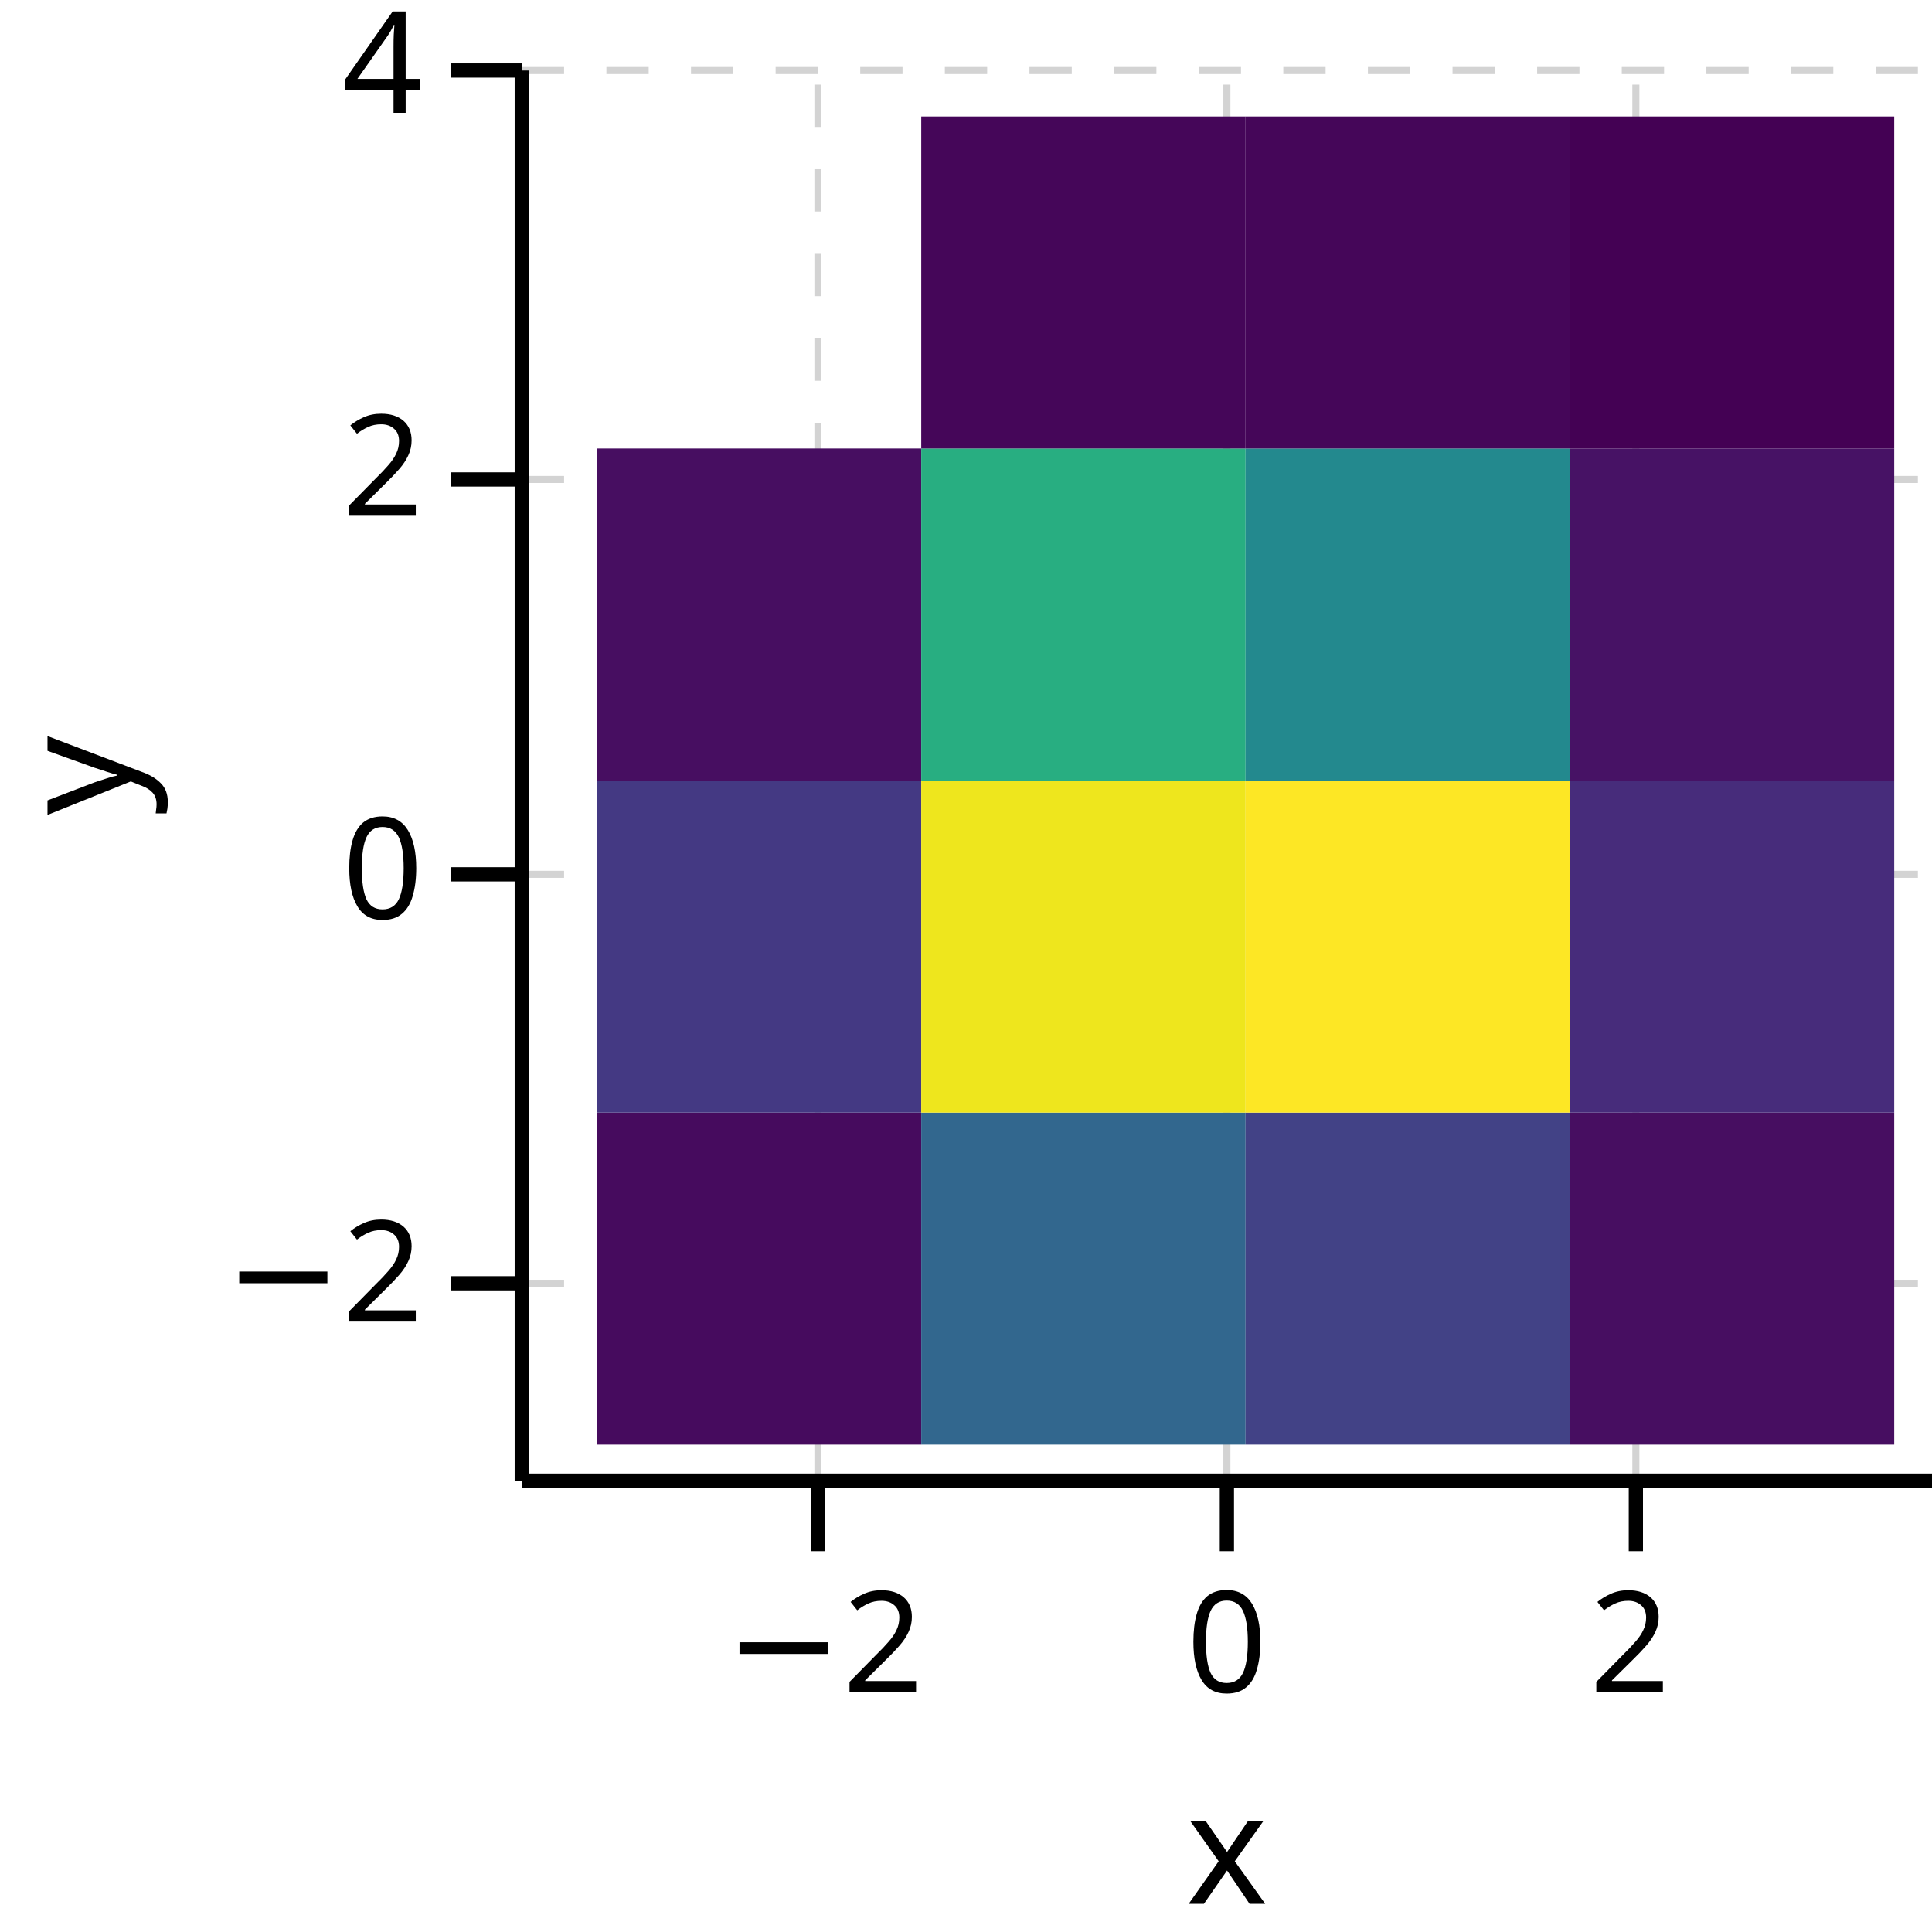
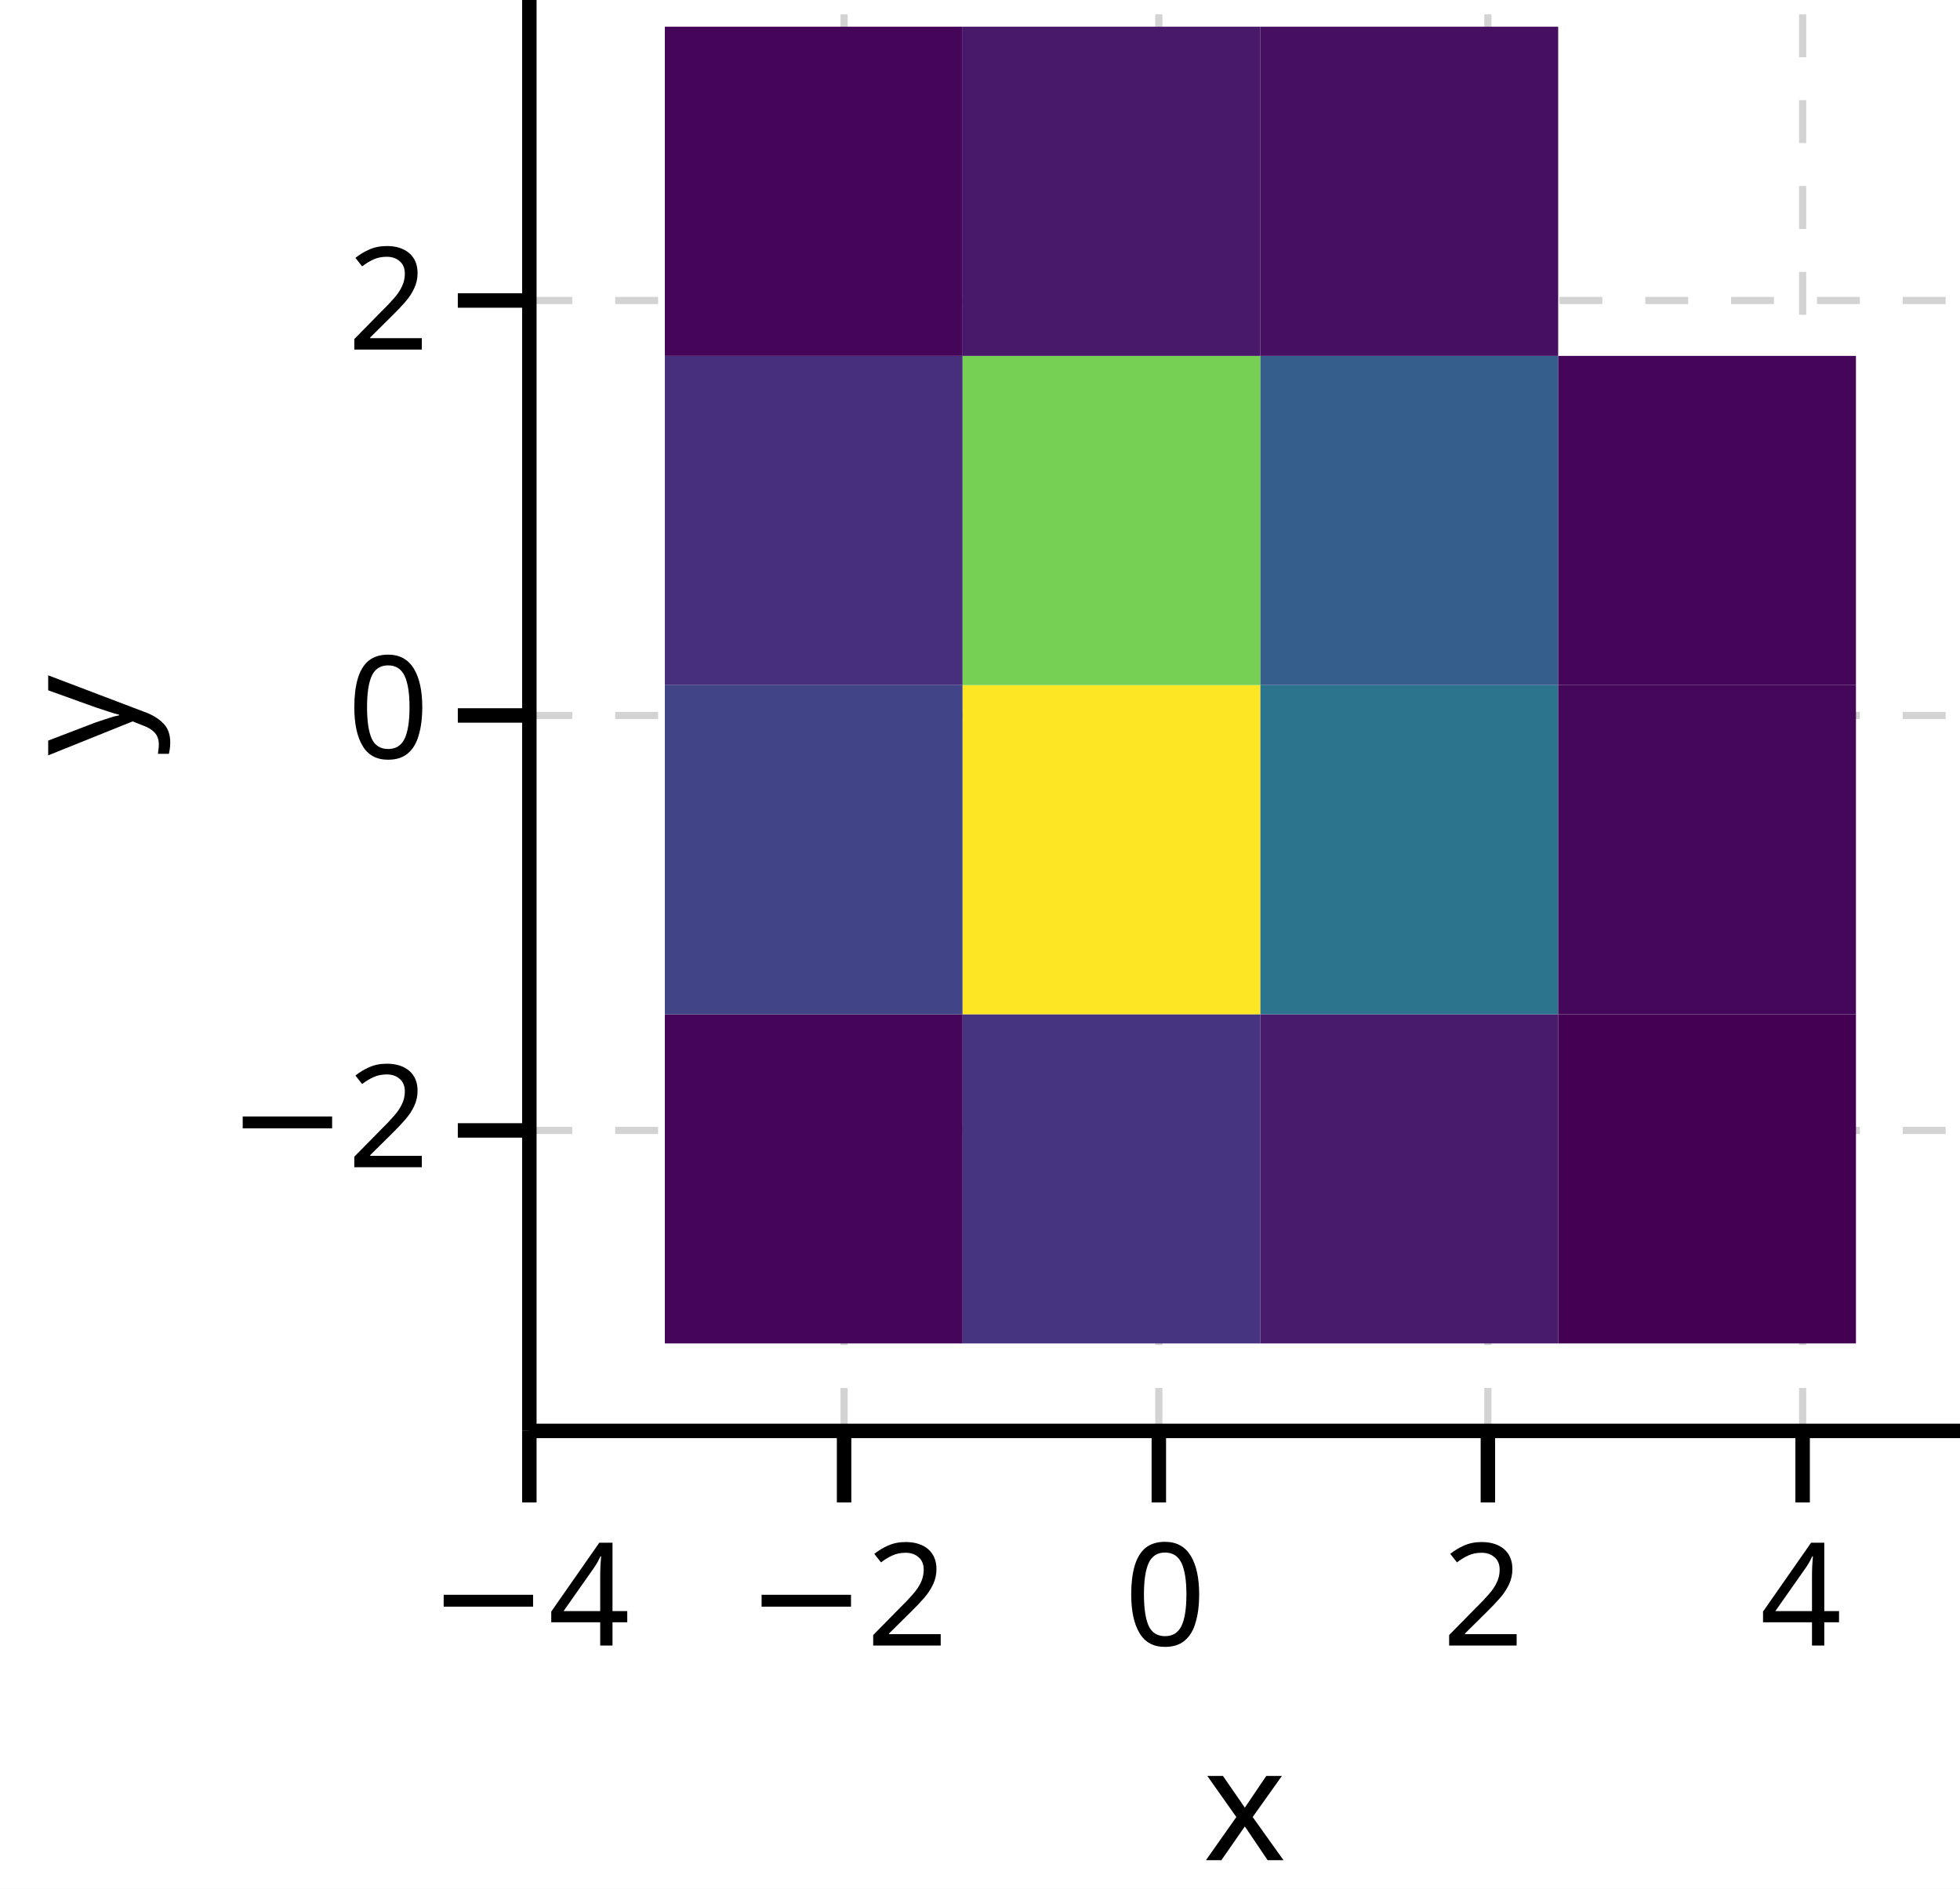
- <svg xmlns="http://www.w3.org/2000/svg" version="1.1" class="marks" width="137" height="137" viewBox="0 0 137 137">
-   <rect width="137" height="137" fill="white" />
-   <g fill="none" stroke-miterlimit="10" transform="translate(37,5)">
+ <svg xmlns="http://www.w3.org/2000/svg" version="1.1" class="marks" width="137" height="132" viewBox="0 0 137 132">
+   <rect width="137" height="132" fill="white" />
+   <g fill="none" stroke-miterlimit="10" transform="translate(37,0)">
    <g class="mark-group role-frame root" role="graphics-object" aria-roledescription="group mark container">
      <g transform="translate(0,0)">
        <path class="background" aria-hidden="true" d="M0,0h100v100h-100Z" />
        <g>
-           <g class="mark-group role-axis" role="graphics-symbol" aria-roledescription="axis" aria-label="X-axis titled 'x' for a linear scale with values from −4 to 4">
+           <g class="mark-group role-axis" role="graphics-symbol" aria-roledescription="axis" aria-label="X-axis titled 'x' for a linear scale with values from −4 to 5">
            <g transform="translate(0,100)">
              <path class="background" aria-hidden="true" d="M0,0h0v0h0Z" pointer-events="none" />
              <g>
                <g class="mark-rule role-axis-grid" pointer-events="none">
-                   <line transform="translate(21,0)" x2="0" y2="-100" stroke="lightgray" stroke-width="0.5" stroke-dasharray="3" opacity="1" />
-                   <line transform="translate(50,0)" x2="0" y2="-100" stroke="lightgray" stroke-width="0.5" stroke-dasharray="3" opacity="1" />
-                   <line transform="translate(79,0)" x2="0" y2="-100" stroke="lightgray" stroke-width="0.5" stroke-dasharray="3" opacity="1" />
+                   <line transform="translate(0,0)" x2="0" y2="-100" stroke="lightgray" stroke-width="0.5" stroke-dasharray="3" opacity="1" />
+                   <line transform="translate(22,0)" x2="0" y2="-100" stroke="lightgray" stroke-width="0.5" stroke-dasharray="3" opacity="1" />
+                   <line transform="translate(44,0)" x2="0" y2="-100" stroke="lightgray" stroke-width="0.5" stroke-dasharray="3" opacity="1" />
+                   <line transform="translate(67,0)" x2="0" y2="-100" stroke="lightgray" stroke-width="0.5" stroke-dasharray="3" opacity="1" />
+                   <line transform="translate(89,0)" x2="0" y2="-100" stroke="lightgray" stroke-width="0.5" stroke-dasharray="3" opacity="1" />
                </g>
                <g class="mark-rule role-axis-tick" pointer-events="none">
-                   <line transform="translate(21,0)" x2="0" y2="5" stroke="black" stroke-width="1.01" opacity="1" />
-                   <line transform="translate(50,0)" x2="0" y2="5" stroke="black" stroke-width="1.01" opacity="1" />
-                   <line transform="translate(79,0)" x2="0" y2="5" stroke="black" stroke-width="1.01" opacity="1" />
+                   <line transform="translate(0,0)" x2="0" y2="5" stroke="black" stroke-width="1.01" opacity="1" />
+                   <line transform="translate(22,0)" x2="0" y2="5" stroke="black" stroke-width="1.01" opacity="1" />
+                   <line transform="translate(44,0)" x2="0" y2="5" stroke="black" stroke-width="1.01" opacity="1" />
+                   <line transform="translate(67,0)" x2="0" y2="5" stroke="black" stroke-width="1.01" opacity="1" />
+                   <line transform="translate(89,0)" x2="0" y2="5" stroke="black" stroke-width="1.01" opacity="1" />
                </g>
                <g class="mark-text role-axis-label" pointer-events="none">
-                   <text text-anchor="middle" transform="translate(21.42857,15)" font-family="sans-serif" font-size="10px" font-style="normal" font-weight="400" fill="black" opacity="1">−2</text>
-                   <text text-anchor="middle" transform="translate(50,15)" font-family="sans-serif" font-size="10px" font-style="normal" font-weight="400" fill="black" opacity="1">0</text>
-                   <text text-anchor="middle" transform="translate(78.57143,15)" font-family="sans-serif" font-size="10px" font-style="normal" font-weight="400" fill="black" opacity="1">2</text>
+                   <text text-anchor="middle" transform="translate(0,15)" font-family="sans-serif" font-size="10px" font-style="normal" font-weight="400" fill="black" opacity="1">−4</text>
+                   <text text-anchor="middle" transform="translate(22.22222,15)" font-family="sans-serif" font-size="10px" font-style="normal" font-weight="400" fill="black" opacity="1">−2</text>
+                   <text text-anchor="middle" transform="translate(44.44444,15)" font-family="sans-serif" font-size="10px" font-style="normal" font-weight="400" fill="black" opacity="1">0</text>
+                   <text text-anchor="middle" transform="translate(66.66667,15)" font-family="sans-serif" font-size="10px" font-style="normal" font-weight="400" fill="black" opacity="1">2</text>
+                   <text text-anchor="middle" transform="translate(88.88889,15)" font-family="sans-serif" font-size="10px" font-style="normal" font-weight="400" fill="black" opacity="1">4</text>
                </g>
                <g class="mark-rule role-axis-domain" pointer-events="none">
                  <line transform="translate(0,0)" x2="100" y2="0" stroke="black" stroke-width="1.01" opacity="1" />
                </g>
                <g class="mark-text role-axis-title" pointer-events="none">
                  <text text-anchor="middle" transform="translate(50,30)" font-family="sans-serif" font-size="11px" font-style="normal" font-weight="400" fill="black" opacity="1">x</text>
                </g>
              </g>
              <path class="foreground" aria-hidden="true" d="" pointer-events="none" display="none" />
            </g>
          </g>
-           <g class="mark-group role-axis" role="graphics-symbol" aria-roledescription="axis" aria-label="Y-axis titled 'y' for a linear scale with values from −3 to 4">
+           <g class="mark-group role-axis" role="graphics-symbol" aria-roledescription="axis" aria-label="Y-axis titled 'y' for a linear scale with values from −4 to 4">
            <g transform="translate(0,0)">
              <path class="background" aria-hidden="true" d="M0,0h0v0h0Z" pointer-events="none" />
              <g>
                <g class="mark-rule role-axis-grid" pointer-events="none">
-                   <line transform="translate(0,86)" x2="100" y2="0" stroke="lightgray" stroke-width="0.5" stroke-dasharray="3" opacity="1" />
-                   <line transform="translate(0,57)" x2="100" y2="0" stroke="lightgray" stroke-width="0.5" stroke-dasharray="3" opacity="1" />
-                   <line transform="translate(0,29)" x2="100" y2="0" stroke="lightgray" stroke-width="0.5" stroke-dasharray="3" opacity="1" />
-                   <line transform="translate(0,0)" x2="100" y2="0" stroke="lightgray" stroke-width="0.5" stroke-dasharray="3" opacity="1" />
+                   <line transform="translate(0,79)" x2="100" y2="0" stroke="lightgray" stroke-width="0.5" stroke-dasharray="3" opacity="1" />
+                   <line transform="translate(0,50)" x2="100" y2="0" stroke="lightgray" stroke-width="0.5" stroke-dasharray="3" opacity="1" />
+                   <line transform="translate(0,21)" x2="100" y2="0" stroke="lightgray" stroke-width="0.5" stroke-dasharray="3" opacity="1" />
                </g>
                <g class="mark-rule role-axis-tick" pointer-events="none">
-                   <line transform="translate(0,86)" x2="-5" y2="0" stroke="black" stroke-width="1.01" opacity="1" />
-                   <line transform="translate(0,57)" x2="-5" y2="0" stroke="black" stroke-width="1.01" opacity="1" />
-                   <line transform="translate(0,29)" x2="-5" y2="0" stroke="black" stroke-width="1.01" opacity="1" />
-                   <line transform="translate(0,0)" x2="-5" y2="0" stroke="black" stroke-width="1.01" opacity="1" />
+                   <line transform="translate(0,79)" x2="-5" y2="0" stroke="black" stroke-width="1.01" opacity="1" />
+                   <line transform="translate(0,50)" x2="-5" y2="0" stroke="black" stroke-width="1.01" opacity="1" />
+                   <line transform="translate(0,21)" x2="-5" y2="0" stroke="black" stroke-width="1.01" opacity="1" />
                </g>
                <g class="mark-text role-axis-label" pointer-events="none">
-                   <text text-anchor="end" transform="translate(-7,88.71429)" font-family="sans-serif" font-size="10px" font-style="normal" font-weight="400" fill="black" opacity="1">−2</text>
-                   <text text-anchor="end" transform="translate(-7,60.14286)" font-family="sans-serif" font-size="10px" font-style="normal" font-weight="400" fill="black" opacity="1">0</text>
-                   <text text-anchor="end" transform="translate(-7,31.57143)" font-family="sans-serif" font-size="10px" font-style="normal" font-weight="400" fill="black" opacity="1">2</text>
-                   <text text-anchor="end" transform="translate(-7,3)" font-family="sans-serif" font-size="10px" font-style="normal" font-weight="400" fill="black" opacity="1">4</text>
+                   <text text-anchor="end" transform="translate(-7,81.57143)" font-family="sans-serif" font-size="10px" font-style="normal" font-weight="400" fill="black" opacity="1">−2</text>
+                   <text text-anchor="end" transform="translate(-7,53)" font-family="sans-serif" font-size="10px" font-style="normal" font-weight="400" fill="black" opacity="1">0</text>
+                   <text text-anchor="end" transform="translate(-7,24.42857)" font-family="sans-serif" font-size="10px" font-style="normal" font-weight="400" fill="black" opacity="1">2</text>
                </g>
                <g class="mark-rule role-axis-domain" pointer-events="none">
                  <line transform="translate(0,100)" x2="0" y2="-100" stroke="black" stroke-width="1.01" opacity="1" />
                </g>
                <g class="mark-text role-axis-title" pointer-events="none">
                  <text text-anchor="middle" transform="translate(-25.74121,50) rotate(-90) translate(0,-2)" font-family="sans-serif" font-size="11px" font-style="normal" font-weight="400" fill="black" opacity="1">y</text>
                </g>
              </g>
              <path class="foreground" aria-hidden="true" d="" pointer-events="none" display="none" />
            </g>
          </g>
          <g class="mark-group role-scope" clip-path="url(#clip1)" role="graphics-object" aria-roledescription="group mark container">
            <g transform="translate(0,0)">
              <path class="background" aria-hidden="true" d="M0,0h0v0h0Z" />
              <g>
                <g class="mark-rect role-mark" role="graphics-symbol" aria-roledescription="rect mark container">
-                   <path d="M5.33,73.896h22.998v23.546h-22.998Z" fill="rgb(70, 11, 94)" opacity="1" />
-                   <path d="M28.327,73.896h22.998v23.546h-22.998Z" fill="rgb(50, 103, 142)" opacity="1" />
-                   <path d="M51.325,73.896h22.998v23.546h-22.998Z" fill="rgb(66, 66, 134)" opacity="1" />
-                   <path d="M74.323,73.896h22.998v23.546h-22.998Z" fill="rgb(71, 14, 97)" opacity="1" />
-                   <path d="M5.33,50.35h22.998v23.546h-22.998Z" fill="rgb(68, 57, 131)" opacity="1" />
-                   <path d="M28.327,50.35h22.998v23.546h-22.998Z" fill="rgb(238, 230, 29)" opacity="1" />
-                   <path d="M51.325,50.35h22.998v23.546h-22.998Z" fill="rgb(253, 231, 37)" opacity="1" />
-                   <path d="M74.323,50.35h22.998v23.546h-22.998Z" fill="rgb(71, 44, 123)" opacity="1" />
-                   <path d="M5.33,26.804h22.998v23.546h-22.998Z" fill="rgb(71, 14, 97)" opacity="1" />
-                   <path d="M28.327,26.804h22.998v23.546h-22.998Z" fill="rgb(40, 174, 129)" opacity="1" />
-                   <path d="M51.325,26.804h22.998v23.546h-22.998Z" fill="rgb(35, 137, 142)" opacity="1" />
-                   <path d="M74.323,26.804h22.998v23.546h-22.998Z" fill="rgb(71, 18, 101)" opacity="1" />
-                   <path d="M28.327,3.258h22.998v23.546h-22.998Z" fill="rgb(69, 6, 89)" opacity="1" />
-                   <path d="M51.325,3.258h22.998v23.546h-22.998Z" fill="rgb(69, 6, 89)" opacity="1" />
-                   <path d="M74.323,3.258h22.998v23.546h-22.998Z" fill="rgb(68, 1, 84)" opacity="1" />
+                   <path d="M9.471,70.882h20.814v23.005h-20.814Z" fill="rgb(69, 6, 89)" opacity="1" />
+                   <path d="M30.285,70.882h20.814v23.005h-20.814Z" fill="rgb(70, 52, 128)" opacity="1" />
+                   <path d="M51.099,70.882h20.814v23.005h-20.814Z" fill="rgb(72, 27, 109)" opacity="1" />
+                   <path d="M71.913,70.882h20.814v23.005h-20.814Z" fill="rgb(68, 1, 84)" opacity="1" />
+                   <path d="M9.471,47.877h20.814v23.005h-20.814Z" fill="rgb(65, 69, 135)" opacity="1" />
+                   <path d="M30.285,47.877h20.814v23.005h-20.814Z" fill="rgb(253, 231, 37)" opacity="1" />
+                   <path d="M51.099,47.877h20.814v23.005h-20.814Z" fill="rgb(44, 115, 142)" opacity="1" />
+                   <path d="M71.913,47.877h20.814v23.005h-20.814Z" fill="rgb(69, 7, 90)" opacity="1" />
+                   <path d="M9.471,24.872h20.814v23.005h-20.814Z" fill="rgb(71, 47, 125)" opacity="1" />
+                   <path d="M30.285,24.872h20.814v23.005h-20.814Z" fill="rgb(117, 208, 84)" opacity="1" />
+                   <path d="M51.099,24.872h20.814v23.005h-20.814Z" fill="rgb(54, 94, 141)" opacity="1" />
+                   <path d="M71.913,24.872h20.814v23.005h-20.814Z" fill="rgb(69, 5, 88)" opacity="1" />
+                   <path d="M9.471,1.867h20.814v23.005h-20.814Z" fill="rgb(69, 6, 89)" opacity="1" />
+                   <path d="M30.285,1.867h20.814v23.005h-20.814Z" fill="rgb(72, 25, 107)" opacity="1" />
+                   <path d="M51.099,1.867h20.814v23.005h-20.814Z" fill="rgb(71, 15, 98)" opacity="1" />
                </g>
              </g>
              <path class="foreground" aria-hidden="true" d="" display="none" />
            </g>
          </g>
        </g>
        <path class="foreground" aria-hidden="true" d="" display="none" />
      </g>
    </g>
  </g>
  <defs>
    <clipPath id="clip1">
      <rect x="0" y="0" width="100" height="100" />
    </clipPath>
  </defs>
</svg>
